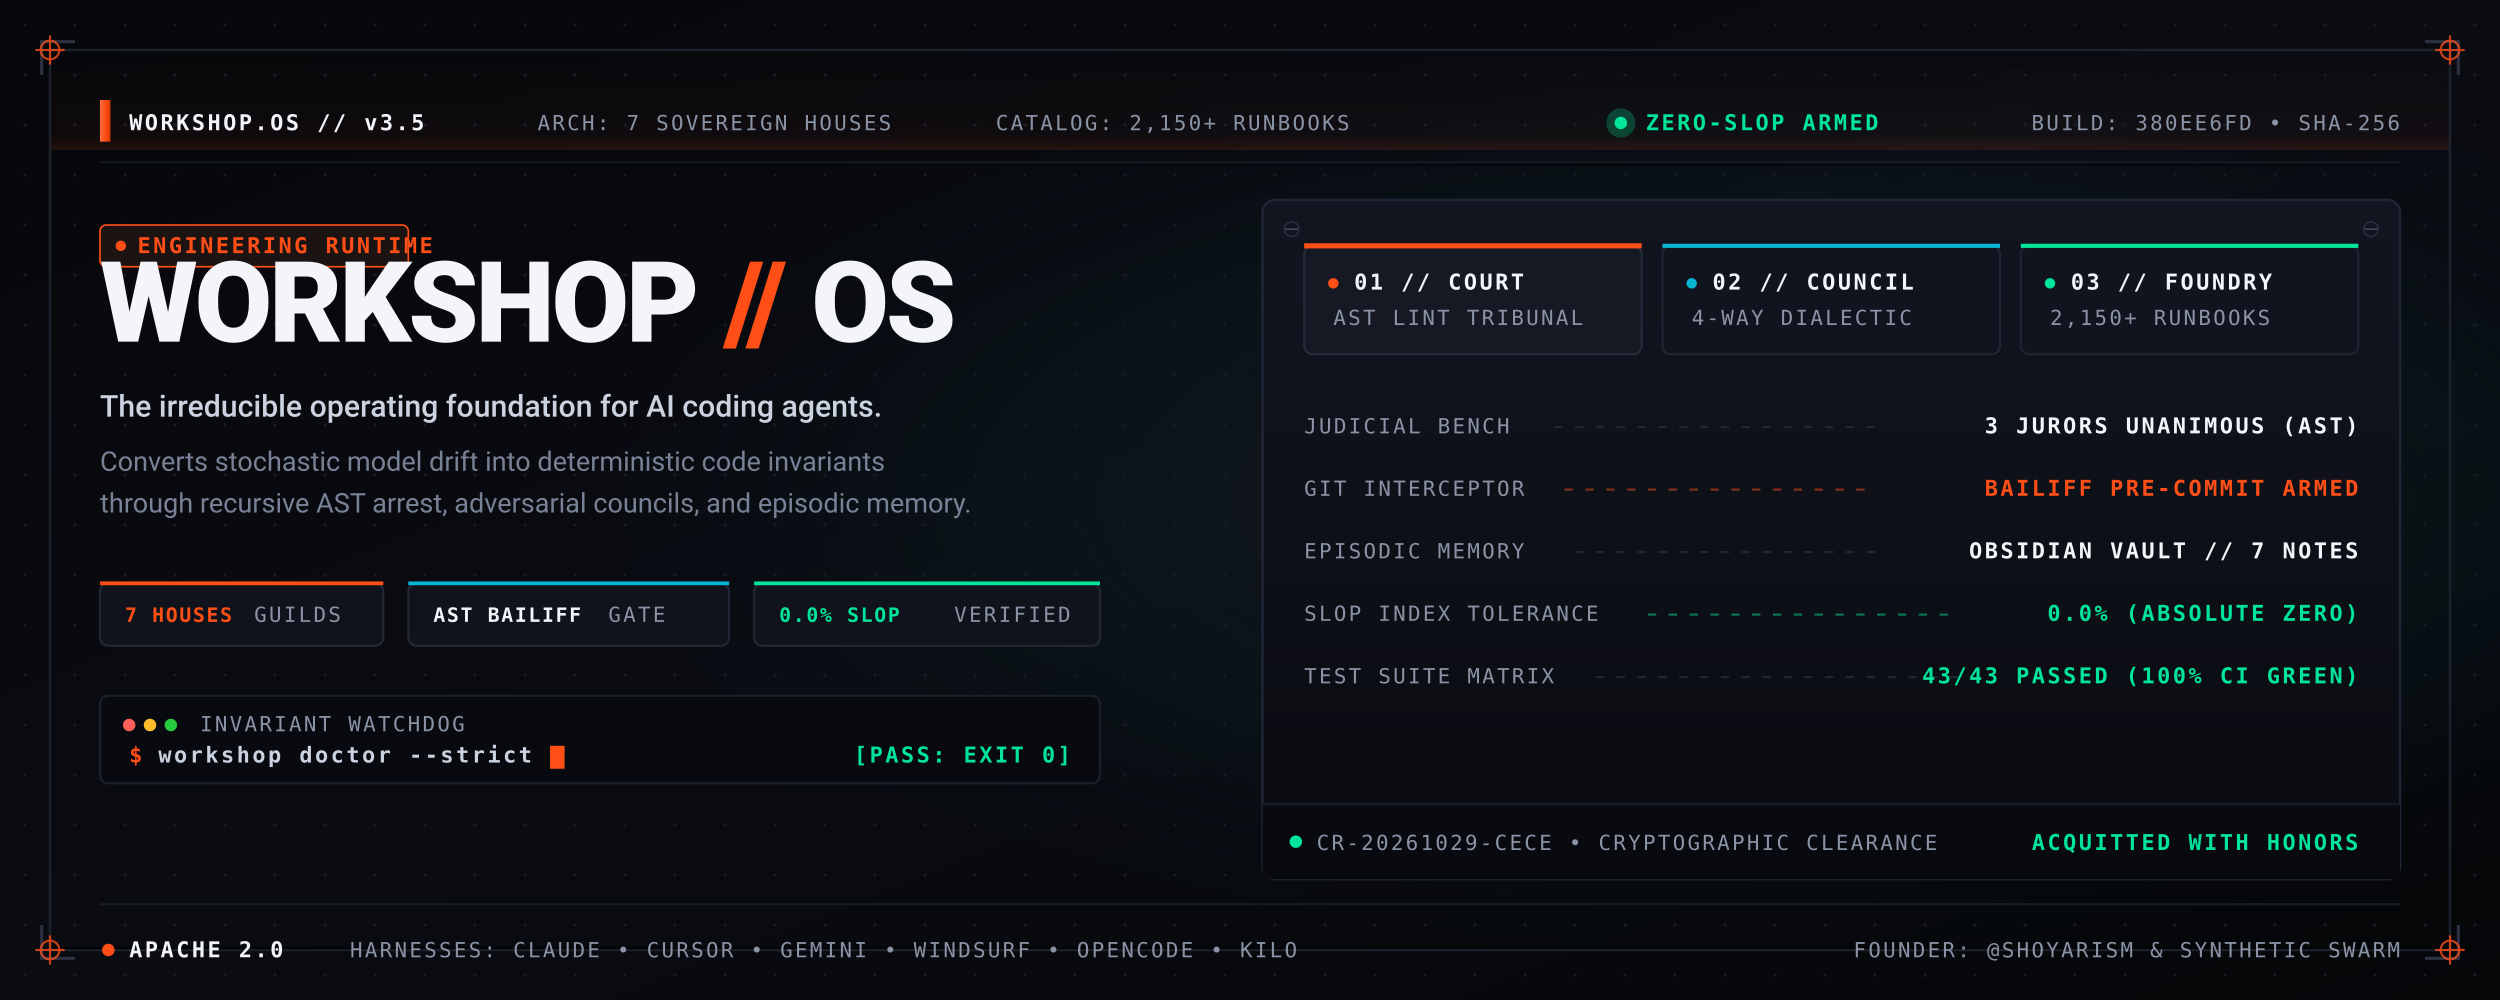
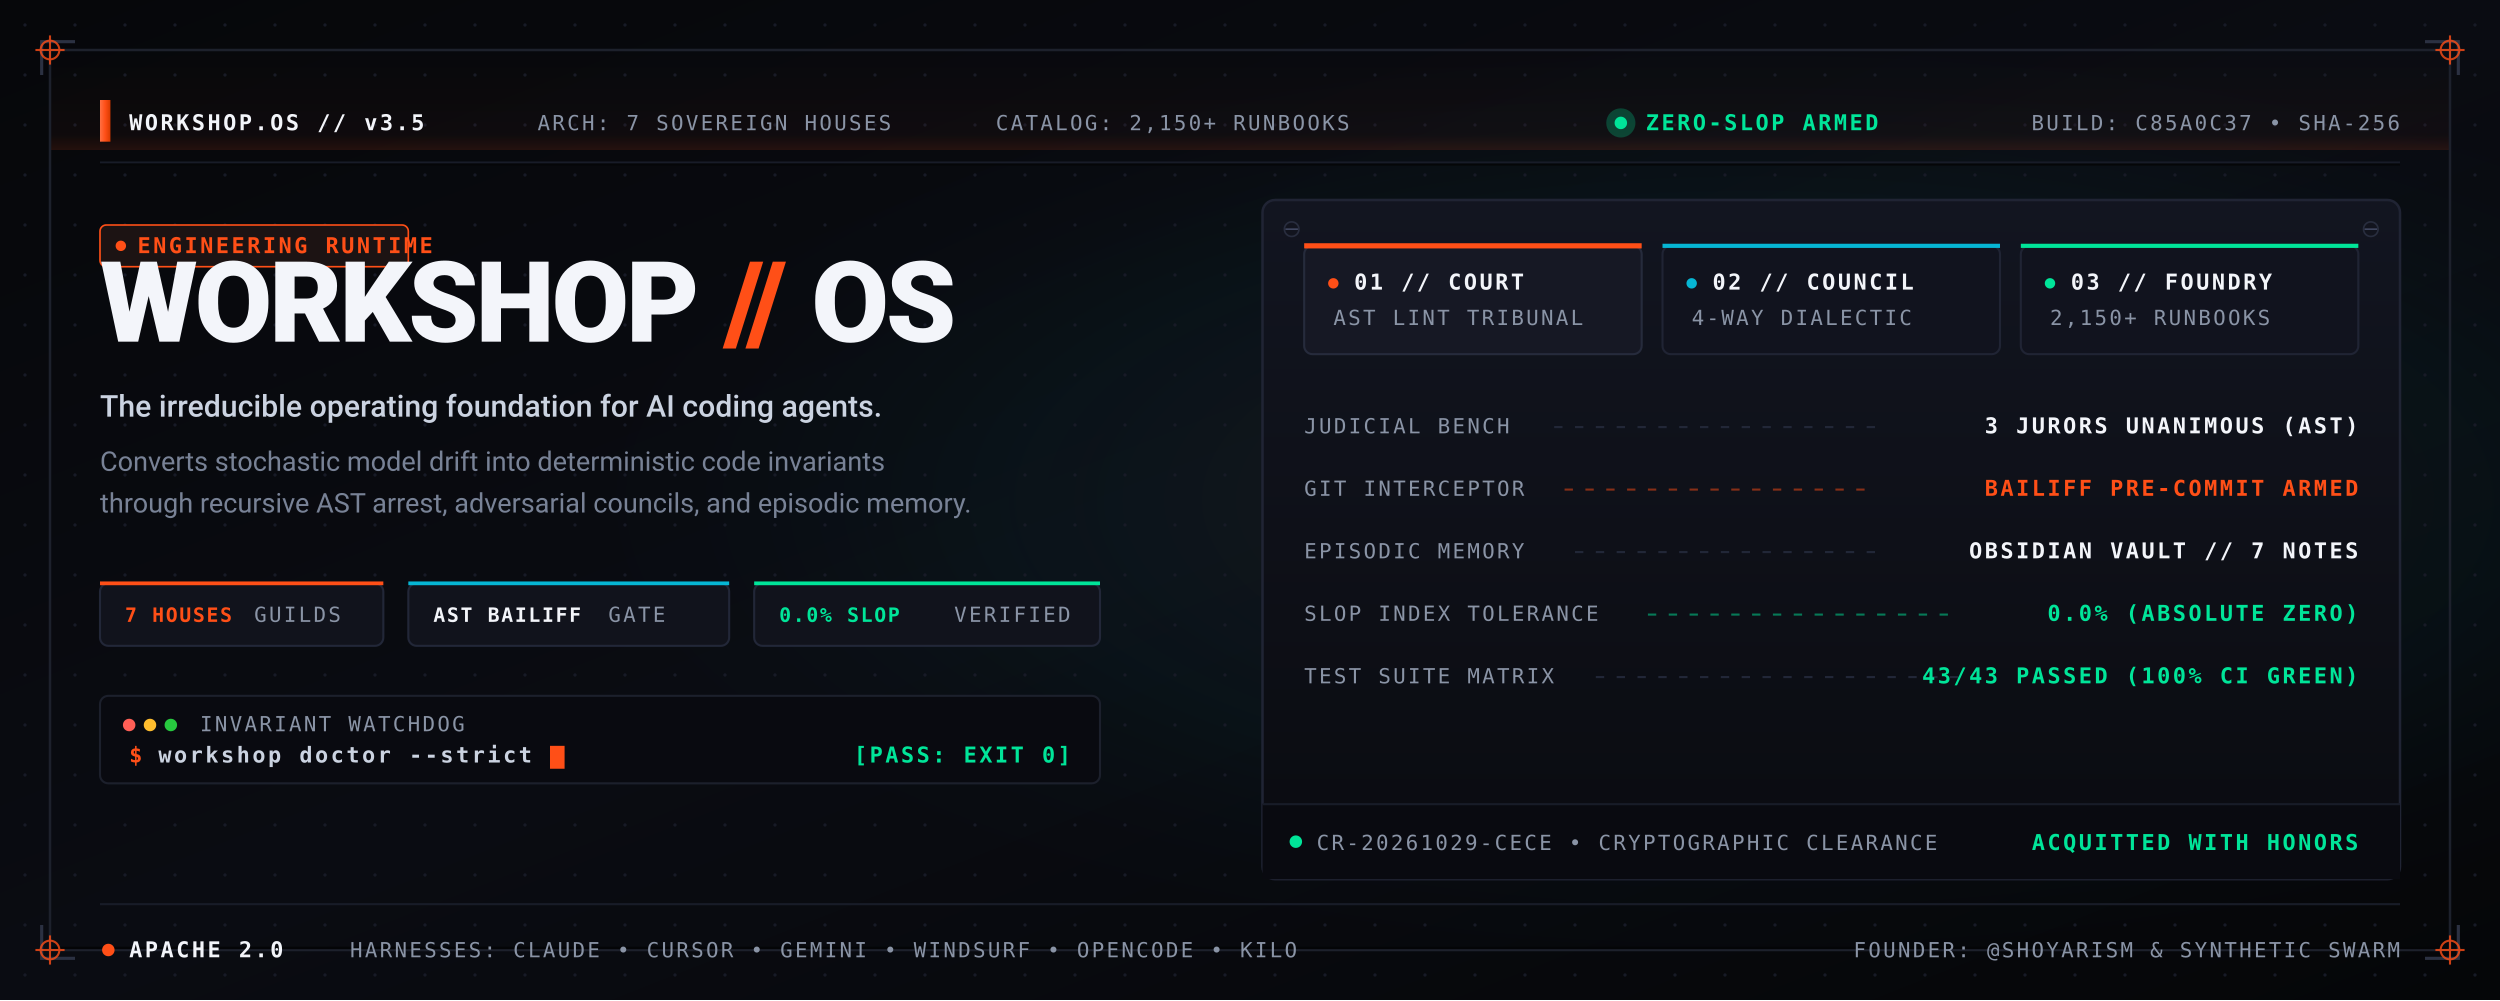
<svg xmlns="http://www.w3.org/2000/svg" viewBox="0 0 1200 480" width="100%" height="100%">
  <defs>
    <linearGradient id="heroGround" x1="0%" y1="0%" x2="100%" y2="100%">
      <stop offset="0%" stop-color="#06070a" />
      <stop offset="50%" stop-color="#0a0c12" />
      <stop offset="100%" stop-color="#050608" />
    </linearGradient>
    <linearGradient id="sigVermilion" x1="0%" y1="0%" x2="100%" y2="0%">
      <stop offset="0%" stop-color="#ff7043" />
      <stop offset="50%" stop-color="#ff4f17" />
      <stop offset="100%" stop-color="#d83a00" />
    </linearGradient>
    <linearGradient id="sigEmerald" x1="0%" y1="0%" x2="100%" y2="0%">
      <stop offset="0%" stop-color="#34d399" />
      <stop offset="100%" stop-color="#00e599" />
    </linearGradient>
    <linearGradient id="sigCyan" x1="0%" y1="0%" x2="100%" y2="0%">
      <stop offset="0%" stop-color="#38bdf8" />
      <stop offset="100%" stop-color="#06b6d4" />
    </linearGradient>
    <radialGradient id="coreGlow" cx="70%" cy="50%" r="50%">
      <stop offset="0%" stop-color="#ff4f17" stop-opacity="0.12" />
      <stop offset="60%" stop-color="#06b6d4" stop-opacity="0.04" />
      <stop offset="100%" stop-color="#000000" stop-opacity="0" />
    </radialGradient>
    <linearGradient id="chassisGrad" x1="0%" y1="0%" x2="0%" y2="100%">
      <stop offset="0%" stop-color="#121520" />
      <stop offset="100%" stop-color="#0a0b10" />
    </linearGradient>
    <linearGradient id="bevelLight" x1="0%" y1="0%" x2="100%" y2="0%">
      <stop offset="0%" stop-color="#1f2434" />
      <stop offset="50%" stop-color="#353c52" />
      <stop offset="100%" stop-color="#1f2434" />
    </linearGradient>
    <pattern id="dotGrid" width="24" height="24" patternUnits="userSpaceOnUse">
      <circle cx="12" cy="12" r="0.8" fill="#171a26" />
    </pattern>
    <linearGradient id="radarBeam" x1="0%" y1="0%" x2="0%" y2="100%">
      <stop offset="0%" stop-color="#ff4f17" stop-opacity="0" />
      <stop offset="85%" stop-color="#ff4f17" stop-opacity="0.03" />
      <stop offset="100%" stop-color="#ff4f17" stop-opacity="0.12" />
    </linearGradient>
  </defs>
  <style>
    /* Typography Invariants */
    .title-display { font-family: -apple-system, BlinkMacSystemFont, "Segoe UI", Roboto, "Helvetica Neue", sans-serif; font-weight: 900; letter-spacing: -1.5px; fill: #f3f5fa; }
    .title-accent { fill: #ff4f17; }
    .mono-meta { font-family: "JetBrains Mono", "SF Mono", Consolas, Menlo, monospace; font-size: 10px; letter-spacing: 1.1px; fill: #8a94a6; }
    .mono-bold { font-family: "JetBrains Mono", "SF Mono", Consolas, monospace; font-size: 10.5px; font-weight: 700; letter-spacing: 1.2px; }
    .body-lead { font-family: -apple-system, BlinkMacSystemFont, "Segoe UI", Roboto, Arial, sans-serif; font-weight: 500; font-size: 14.5px; fill: #cbd3e1; line-height: 1.4; }
    .body-muted { font-family: -apple-system, BlinkMacSystemFont, "Segoe UI", Roboto, Arial, sans-serif; font-weight: 400; font-size: 13px; fill: #788296; }
    .badge-label { font-family: "JetBrains Mono", monospace; font-size: 9.5px; font-weight: 700; letter-spacing: 0.8px; }

    /* Keyframe Animations */
    @keyframes radar-sweep {
      0% { transform: translateY(0); opacity: 0.3; }
      50% { opacity: 0.8; }
      100% { transform: translateY(432px); opacity: 0; }
    }
    @keyframes beacon-ping {
      0% { r: 3px; opacity: 0.95; }
      50% { r: 7.5px; opacity: 0.25; }
      100% { r: 3px; opacity: 0.95; }
    }
    @keyframes blink-cursor {
      0%, 49% { opacity: 1; }
      50%, 100% { opacity: 0; }
    }
    @keyframes signal-dash {
      to { stroke-dashoffset: -32; }
    }
    @keyframes ring-spin {
      from { transform: rotate(0deg); }
      to { transform: rotate(360deg); }
    }

    .anim-scan { animation: radar-sweep 6.5s ease-in-out infinite; }
    .anim-pulse { animation: beacon-ping 2s cubic-bezier(0.4, 0, 0.6, 1) infinite; }
    .anim-cursor { animation: blink-cursor 1s infinite steps(1); }
    .anim-signal { stroke-dasharray: 4 6; animation: signal-dash 1.6s linear infinite; }
    .anim-spin { animation: ring-spin 30s linear infinite; transform-origin: 880px 240px; }
  </style>
  <rect width="1200" height="480" fill="url(#heroGround)" />
  <rect width="1200" height="480" fill="url(#coreGlow)" />
  <rect width="1200" height="480" fill="url(#dotGrid)" />
  <g clip-path="url(#chassisClip)">
    <rect x="24" y="24" width="1152" height="48" fill="url(#radarBeam)" class="anim-scan" />
  </g>
  <clipPath id="chassisClip">
    <rect x="24" y="24" width="1152" height="432" />
  </clipPath>
  <rect x="24" y="24" width="1152" height="432" fill="none" stroke="#1d212c" stroke-width="1.2" />
  <line x1="25" y1="25" x2="1175" y2="25" stroke="url(#bevelLight)" stroke-width="1" />
  <line x1="25" y1="455" x2="1175" y2="455" stroke="#040507" stroke-width="1.2" />
  <g stroke="#2b3142" stroke-width="1.5" fill="none">
    <path d="M 20 36 L 20 20 L 36 20" />
    <path d="M 1164 20 L 1180 20 L 1180 36" />
    <path d="M 20 444 L 20 460 L 36 460" />
    <path d="M 1164 460 L 1180 460 L 1180 444" />
  </g>
  <g stroke="#ff4f17" stroke-width="1" opacity="0.8">
    <circle cx="24" cy="24" r="4.5" fill="none" />
    <line x1="17" y1="24" x2="31" y2="24" />
    <line x1="24" y1="17" x2="24" y2="31" />
    <circle cx="1176" cy="24" r="4.5" fill="none" />
    <line x1="1169" y1="24" x2="1183" y2="24" />
    <line x1="1176" y1="17" x2="1176" y2="31" />
    <circle cx="24" cy="456" r="4.5" fill="none" />
    <line x1="17" y1="456" x2="31" y2="456" />
    <line x1="24" y1="449" x2="24" y2="463" />
    <circle cx="1176" cy="456" r="4.5" fill="none" />
    <line x1="1169" y1="456" x2="1183" y2="456" />
    <line x1="1176" y1="449" x2="1176" y2="463" />
  </g>
  <g transform="translate(48, 48)">
    <rect width="5" height="20" fill="url(#sigVermilion)" />
    <text x="14" y="14.5" class="mono-bold" fill="#f3f5fa">WORKSHOP.OS // v3.5</text>
    <text x="210" y="14.5" class="mono-meta">ARCH: 7 SOVEREIGN HOUSES</text>
    <text x="430" y="14.5" class="mono-meta">CATALOG: 2,150+ RUNBOOKS</text>
    <g transform="translate(730, 11)">
      <circle cx="0" cy="0" r="7" fill="#00e599" opacity="0.25" class="anim-pulse" />
      <circle cx="0" cy="0" r="3" fill="#00e599" />
      <text x="12" y="3.5" class="mono-bold" fill="#00e599">ZERO-SLOP ARMED</text>
    </g>
-     <text x="1104" y="14.5" text-anchor="end" class="mono-meta" fill="#6a7285">BUILD: 380EE6FD • SHA-256</text>
+     <text x="1104" y="14.5" text-anchor="end" class="mono-meta" fill="#6a7285">BUILD: C85A0C37 • SHA-256</text>
  </g>
  <line x1="48" y1="78" x2="1152" y2="78" stroke="#181c28" stroke-width="1" />
  <line x1="48" y1="79" x2="1152" y2="79" stroke="#050608" stroke-width="1" />
  <g transform="translate(48, 108)">
    <g transform="translate(0, 0)">
      <rect width="148" height="20" rx="3" fill="#1c1313" stroke="#ff4f17" stroke-width="0.8" />
      <circle cx="10" cy="10" r="2.5" fill="#ff4f17" />
      <text x="18" y="13.5" class="mono-bold" fill="#ff4f17">ENGINEERING RUNTIME</text>
    </g>
    <g transform="translate(0, 56)">
      <text x="0" y="0" class="title-display" font-size="54">WORKSHOP <tspan class="title-accent">//</tspan> OS</text>
    </g>
    <text x="0" y="92" class="body-lead">The irreducible operating foundation for AI coding agents.</text>
    <text x="0" y="118" class="body-muted">Converts stochastic model drift into deterministic code invariants</text>
    <text x="0" y="138" class="body-muted">through recursive AST arrest, adversarial councils, and episodic memory.</text>
    <g transform="translate(0, 172)">
      <g transform="translate(0, 0)">
        <rect width="136" height="30" rx="4" fill="#11131c" stroke="#222738" stroke-width="1" />
        <line x1="0" y1="0" x2="136" y2="0" stroke="#ff4f17" stroke-width="1.8" />
        <text x="12" y="18.5" class="badge-label" fill="#ff4f17">7 HOUSES</text>
        <text x="74" y="18.5" class="mono-meta" fill="#8a94a6">GUILDS</text>
      </g>
      <g transform="translate(148, 0)">
        <rect width="154" height="30" rx="4" fill="#11131c" stroke="#222738" stroke-width="1" />
        <line x1="0" y1="0" x2="154" y2="0" stroke="#06b6d4" stroke-width="1.8" />
        <text x="12" y="18.5" class="badge-label" fill="#f3f5fa">AST BAILIFF</text>
        <text x="96" y="18.5" class="mono-meta" fill="#8a94a6">GATE</text>
      </g>
      <g transform="translate(314, 0)">
        <rect width="166" height="30" rx="4" fill="#11131c" stroke="#222738" stroke-width="1" />
        <line x1="0" y1="0" x2="166" y2="0" stroke="#00e599" stroke-width="1.8" />
        <text x="12" y="18.5" class="badge-label" fill="#00e599">0.0% SLOP</text>
        <text x="96" y="18.5" class="mono-meta" fill="#8a94a6">VERIFIED</text>
      </g>
    </g>
    <g transform="translate(0, 226)">
      <rect width="480" height="42" rx="4" fill="#090a10" stroke="#1c202c" stroke-width="1" />
      <circle cx="14" cy="14" r="3" fill="#ff5f56" />
      <circle cx="24" cy="14" r="3" fill="#ffbd2e" />
      <circle cx="34" cy="14" r="3" fill="#27c93f" />
      <text x="48" y="17" class="mono-meta" fill="#525a70">INVARIANT WATCHDOG</text>
      <text x="14" y="32" class="mono-bold" fill="#ff4f17">$</text>
      <text x="28" y="32" class="mono-bold" fill="#cbd3e1">workshop doctor --strict</text>
      <rect x="216" y="24" width="7" height="11" fill="#ff4f17" class="anim-cursor" />
      <text x="466" y="32" text-anchor="end" class="mono-bold" fill="#00e599">[PASS: EXIT 0]</text>
    </g>
  </g>
  <g transform="translate(606, 96)">
    <rect width="546" height="326" rx="6" fill="url(#chassisGrad)" stroke="#202434" stroke-width="1.2" />
    <line x1="2" y1="2" x2="544" y2="2" stroke="url(#bevelLight)" stroke-width="1" />
    <line x1="2" y1="324" x2="544" y2="324" stroke="#040507" stroke-width="1" />
    <g fill="#12141e" stroke="#282d3e" stroke-width="0.8">
      <circle cx="14" cy="14" r="3.5" />
      <line x1="11" y1="14" x2="17" y2="14" stroke="#404760" />
      <circle cx="532" cy="14" r="3.5" />
      <line x1="529" y1="14" x2="535" y2="14" stroke="#404760" />
      <circle cx="14" cy="312" r="3.5" />
      <line x1="11" y1="312" x2="17" y2="312" stroke="#404760" />
      <circle cx="532" cy="312" r="3.5" />
      <line x1="529" y1="312" x2="535" y2="312" stroke="#404760" />
    </g>
    <g transform="translate(20, 22)">
      <g transform="translate(0, 0)">
        <rect width="162" height="52" rx="4" fill="#161824" stroke="#262b3c" stroke-width="1" />
        <line x1="0" y1="0" x2="162" y2="0" stroke="#ff4f17" stroke-width="2.5" />
        <circle cx="14" cy="18" r="2.5" fill="#ff4f17" />
        <text x="24" y="21" class="mono-bold" fill="#f3f5fa">01 // COURT</text>
        <text x="14" y="38" class="mono-meta" fill="#8a94a6">AST LINT TRIBUNAL</text>
      </g>
      <g transform="translate(172, 0)">
        <rect width="162" height="52" rx="4" fill="#11131e" stroke="#202434" stroke-width="1" />
        <line x1="0" y1="0" x2="162" y2="0" stroke="#06b6d4" stroke-width="2" />
        <circle cx="14" cy="18" r="2.5" fill="#06b6d4" />
        <text x="24" y="21" class="mono-bold" fill="#f3f5fa">02 // COUNCIL</text>
        <text x="14" y="38" class="mono-meta" fill="#8a94a6">4-WAY DIALECTIC</text>
      </g>
      <g transform="translate(344, 0)">
        <rect width="162" height="52" rx="4" fill="#11131e" stroke="#202434" stroke-width="1" />
        <line x1="0" y1="0" x2="162" y2="0" stroke="#00e599" stroke-width="2" />
        <circle cx="14" cy="18" r="2.5" fill="#00e599" />
        <text x="24" y="21" class="mono-bold" fill="#f3f5fa">03 // FOUNDRY</text>
        <text x="14" y="38" class="mono-meta" fill="#8a94a6">2,150+ RUNBOOKS</text>
      </g>
    </g>
    <g transform="translate(20, 94)">
      <g transform="translate(0, 18)">
        <text x="0" y="0" class="mono-meta" fill="#cbd3e1">JUDICIAL BENCH</text>
        <line x1="120" y1="-3" x2="280" y2="-3" stroke="#222738" class="anim-signal" />
        <text x="506" y="0" text-anchor="end" class="mono-bold" fill="#f3f5fa">3 JURORS UNANIMOUS (AST)</text>
      </g>
      <g transform="translate(0, 48)">
        <text x="0" y="0" class="mono-meta" fill="#cbd3e1">GIT INTERCEPTOR</text>
        <line x1="125" y1="-3" x2="270" y2="-3" stroke="#ff4f17" stroke-opacity="0.5" class="anim-signal" />
        <text x="506" y="0" text-anchor="end" class="mono-bold" fill="#ff4f17">BAILIFF PRE-COMMIT ARMED</text>
      </g>
      <g transform="translate(0, 78)">
        <text x="0" y="0" class="mono-meta" fill="#cbd3e1">EPISODIC MEMORY</text>
        <line x1="130" y1="-3" x2="275" y2="-3" stroke="#222738" class="anim-signal" />
        <text x="506" y="0" text-anchor="end" class="mono-bold" fill="#f3f5fa">OBSIDIAN VAULT // 7 NOTES</text>
      </g>
      <g transform="translate(0, 108)">
        <text x="0" y="0" class="mono-meta" fill="#cbd3e1">SLOP INDEX TOLERANCE</text>
        <line x1="165" y1="-3" x2="310" y2="-3" stroke="#00e599" stroke-opacity="0.5" class="anim-signal" />
        <text x="506" y="0" text-anchor="end" class="mono-bold" fill="#00e599">0.0% (ABSOLUTE ZERO)</text>
      </g>
      <g transform="translate(0, 138)">
        <text x="0" y="0" class="mono-meta" fill="#cbd3e1">TEST SUITE MATRIX</text>
        <line x1="140" y1="-3" x2="315" y2="-3" stroke="#222738" class="anim-signal" />
        <text x="506" y="0" text-anchor="end" class="mono-bold" fill="#00e599">43/43 PASSED (100% CI GREEN)</text>
      </g>
    </g>
    <g transform="translate(0, 290)">
      <rect width="546" height="36" rx="0 0 6 6" fill="#090a10" />
      <line x1="0" y1="0" x2="546" y2="0" stroke="#181c28" stroke-width="1" />
      <circle cx="16" cy="18" r="3" fill="#00e599" class="anim-pulse" />
      <text x="26" y="22" class="mono-meta" fill="#687082">CR-20261029-CECE • CRYPTOGRAPHIC CLEARANCE</text>
      <text x="526" y="22" text-anchor="end" class="mono-bold" fill="#00e599">ACQUITTED WITH HONORS</text>
    </g>
  </g>
  <line x1="48" y1="434" x2="1152" y2="434" stroke="#181c28" stroke-width="1" />
  <g transform="translate(48, 452)">
    <circle cx="4" cy="4" r="3" fill="#ff4f17" />
    <text x="14" y="7.5" class="mono-bold" fill="#f3f5fa">APACHE 2.0</text>
    <text x="120" y="7.5" class="mono-meta">HARNESSES: CLAUDE • CURSOR • GEMINI • WINDSURF • OPENCODE • KILO</text>
    <text x="1104" y="7.5" text-anchor="end" class="mono-meta" fill="#8a94a6">FOUNDER: @SHOYARISM &amp; SYNTHETIC SWARM</text>
  </g>
</svg>
